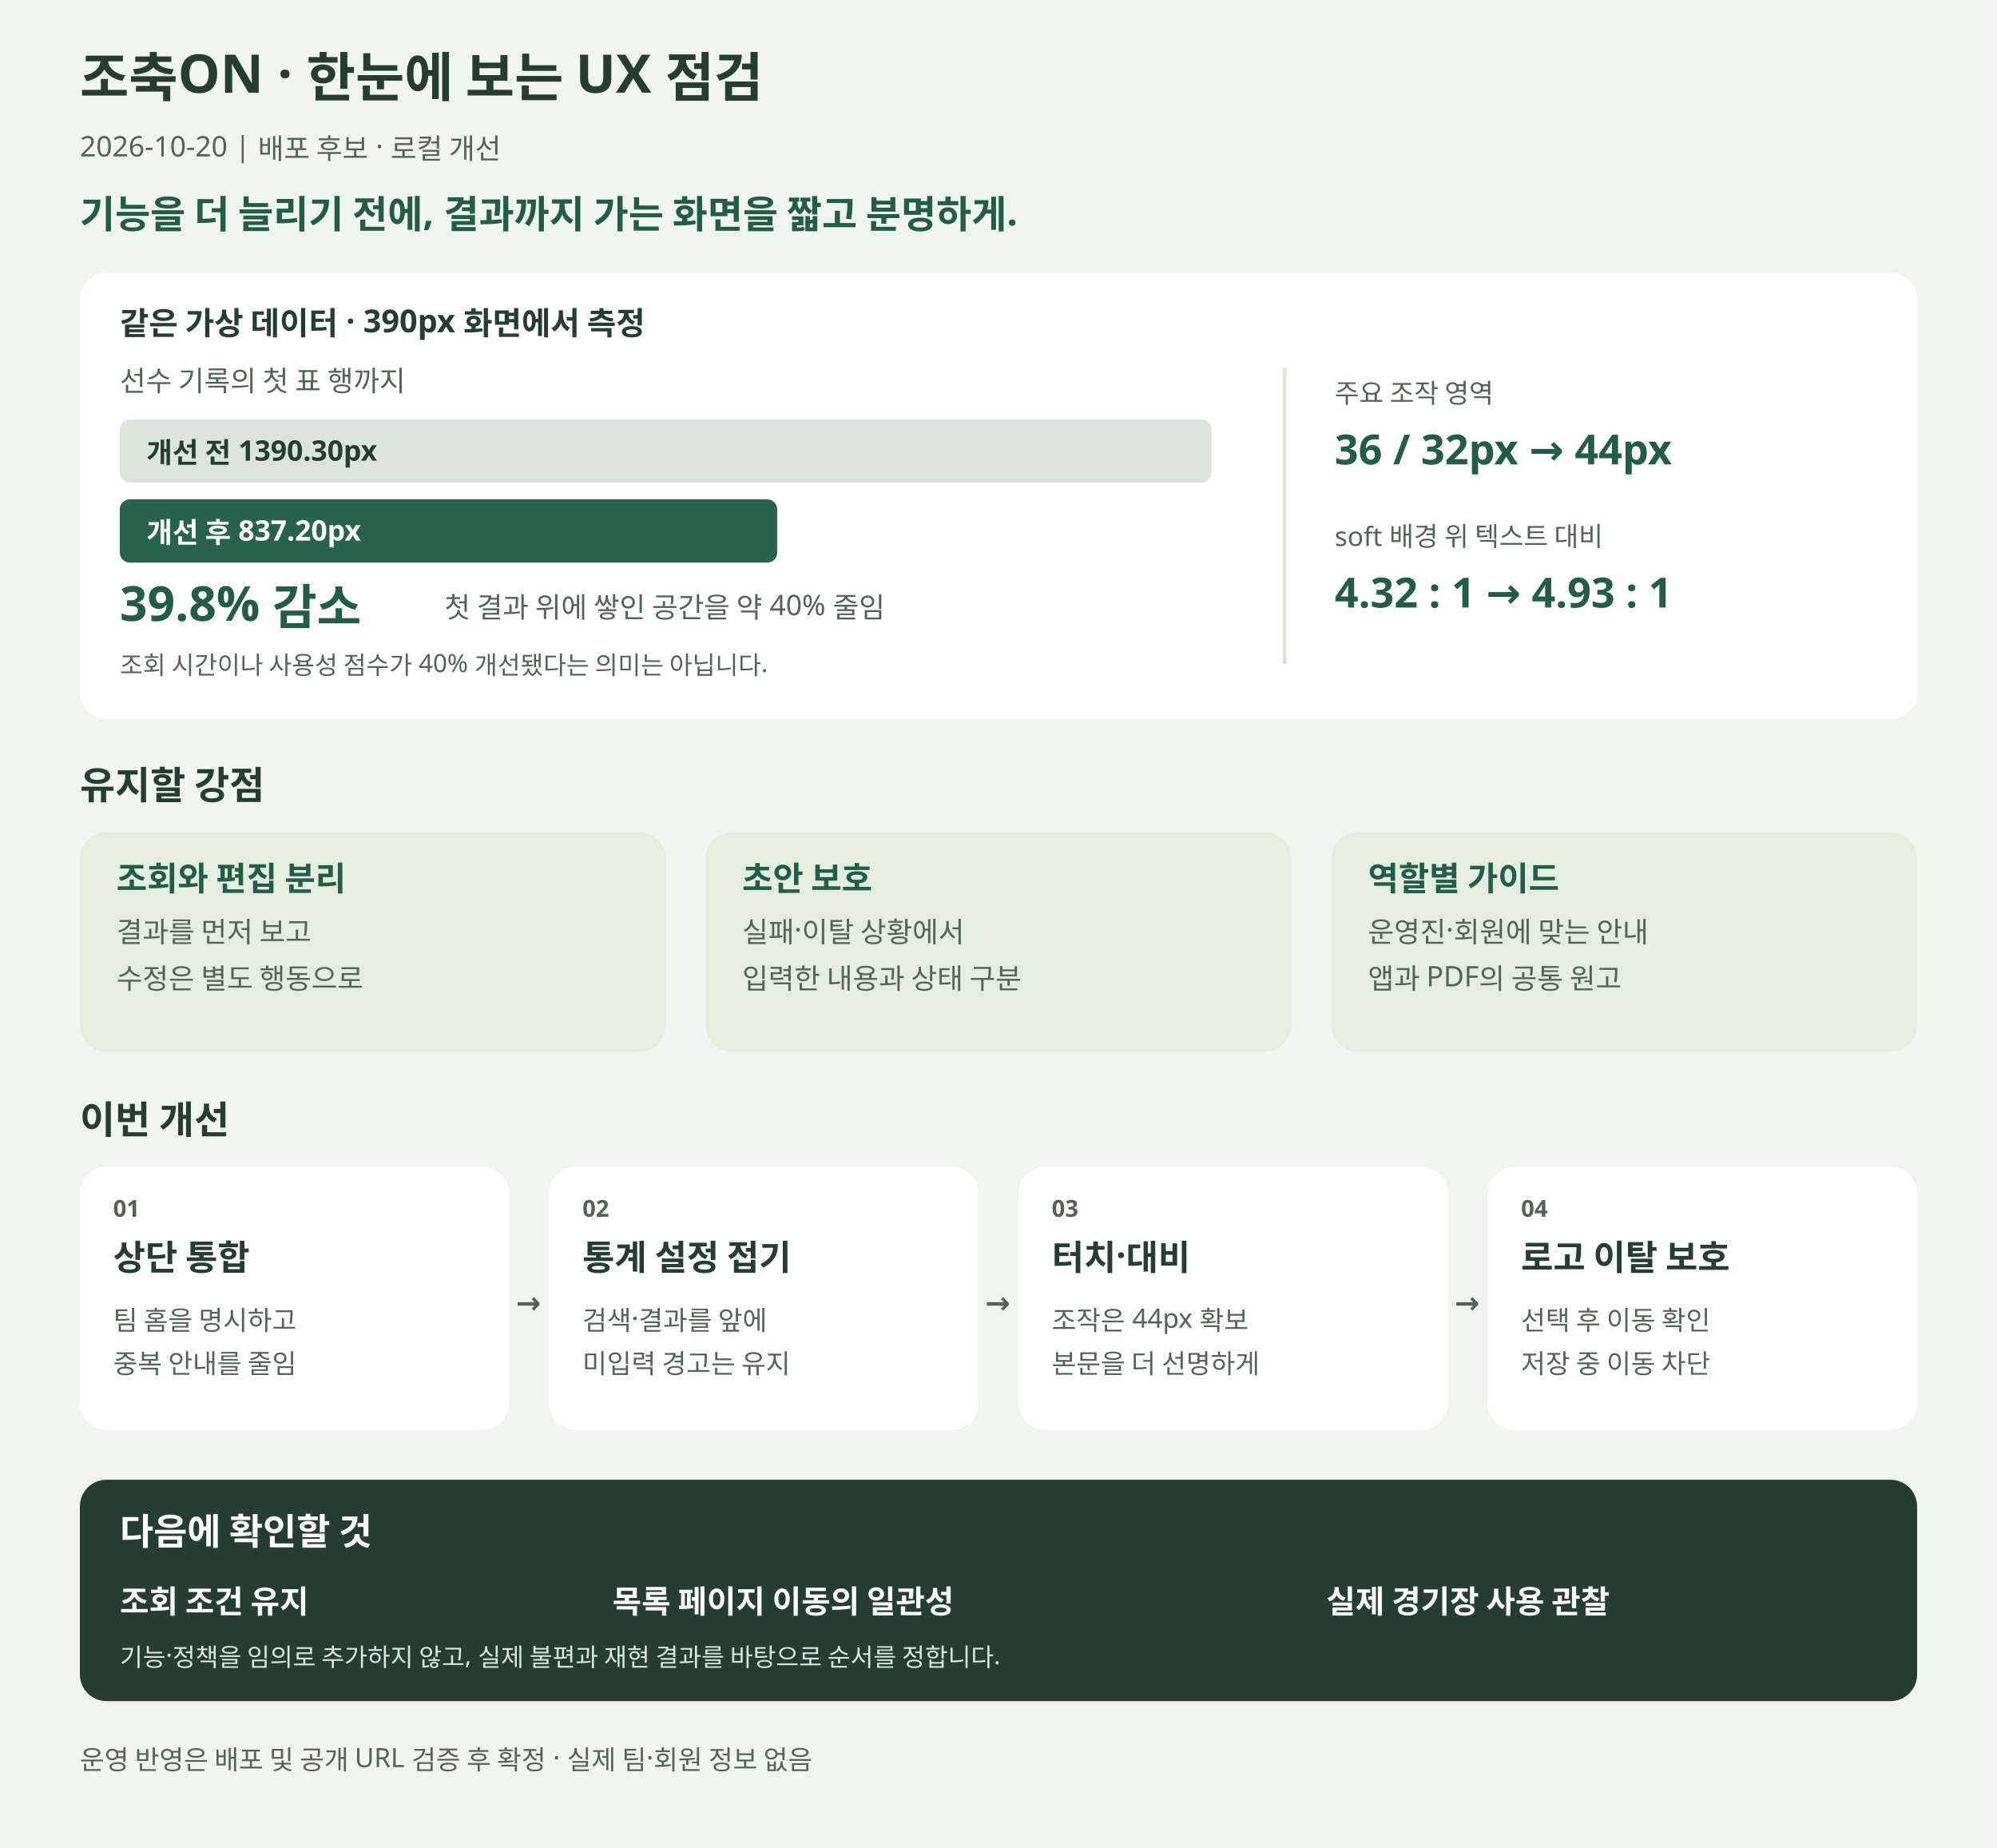
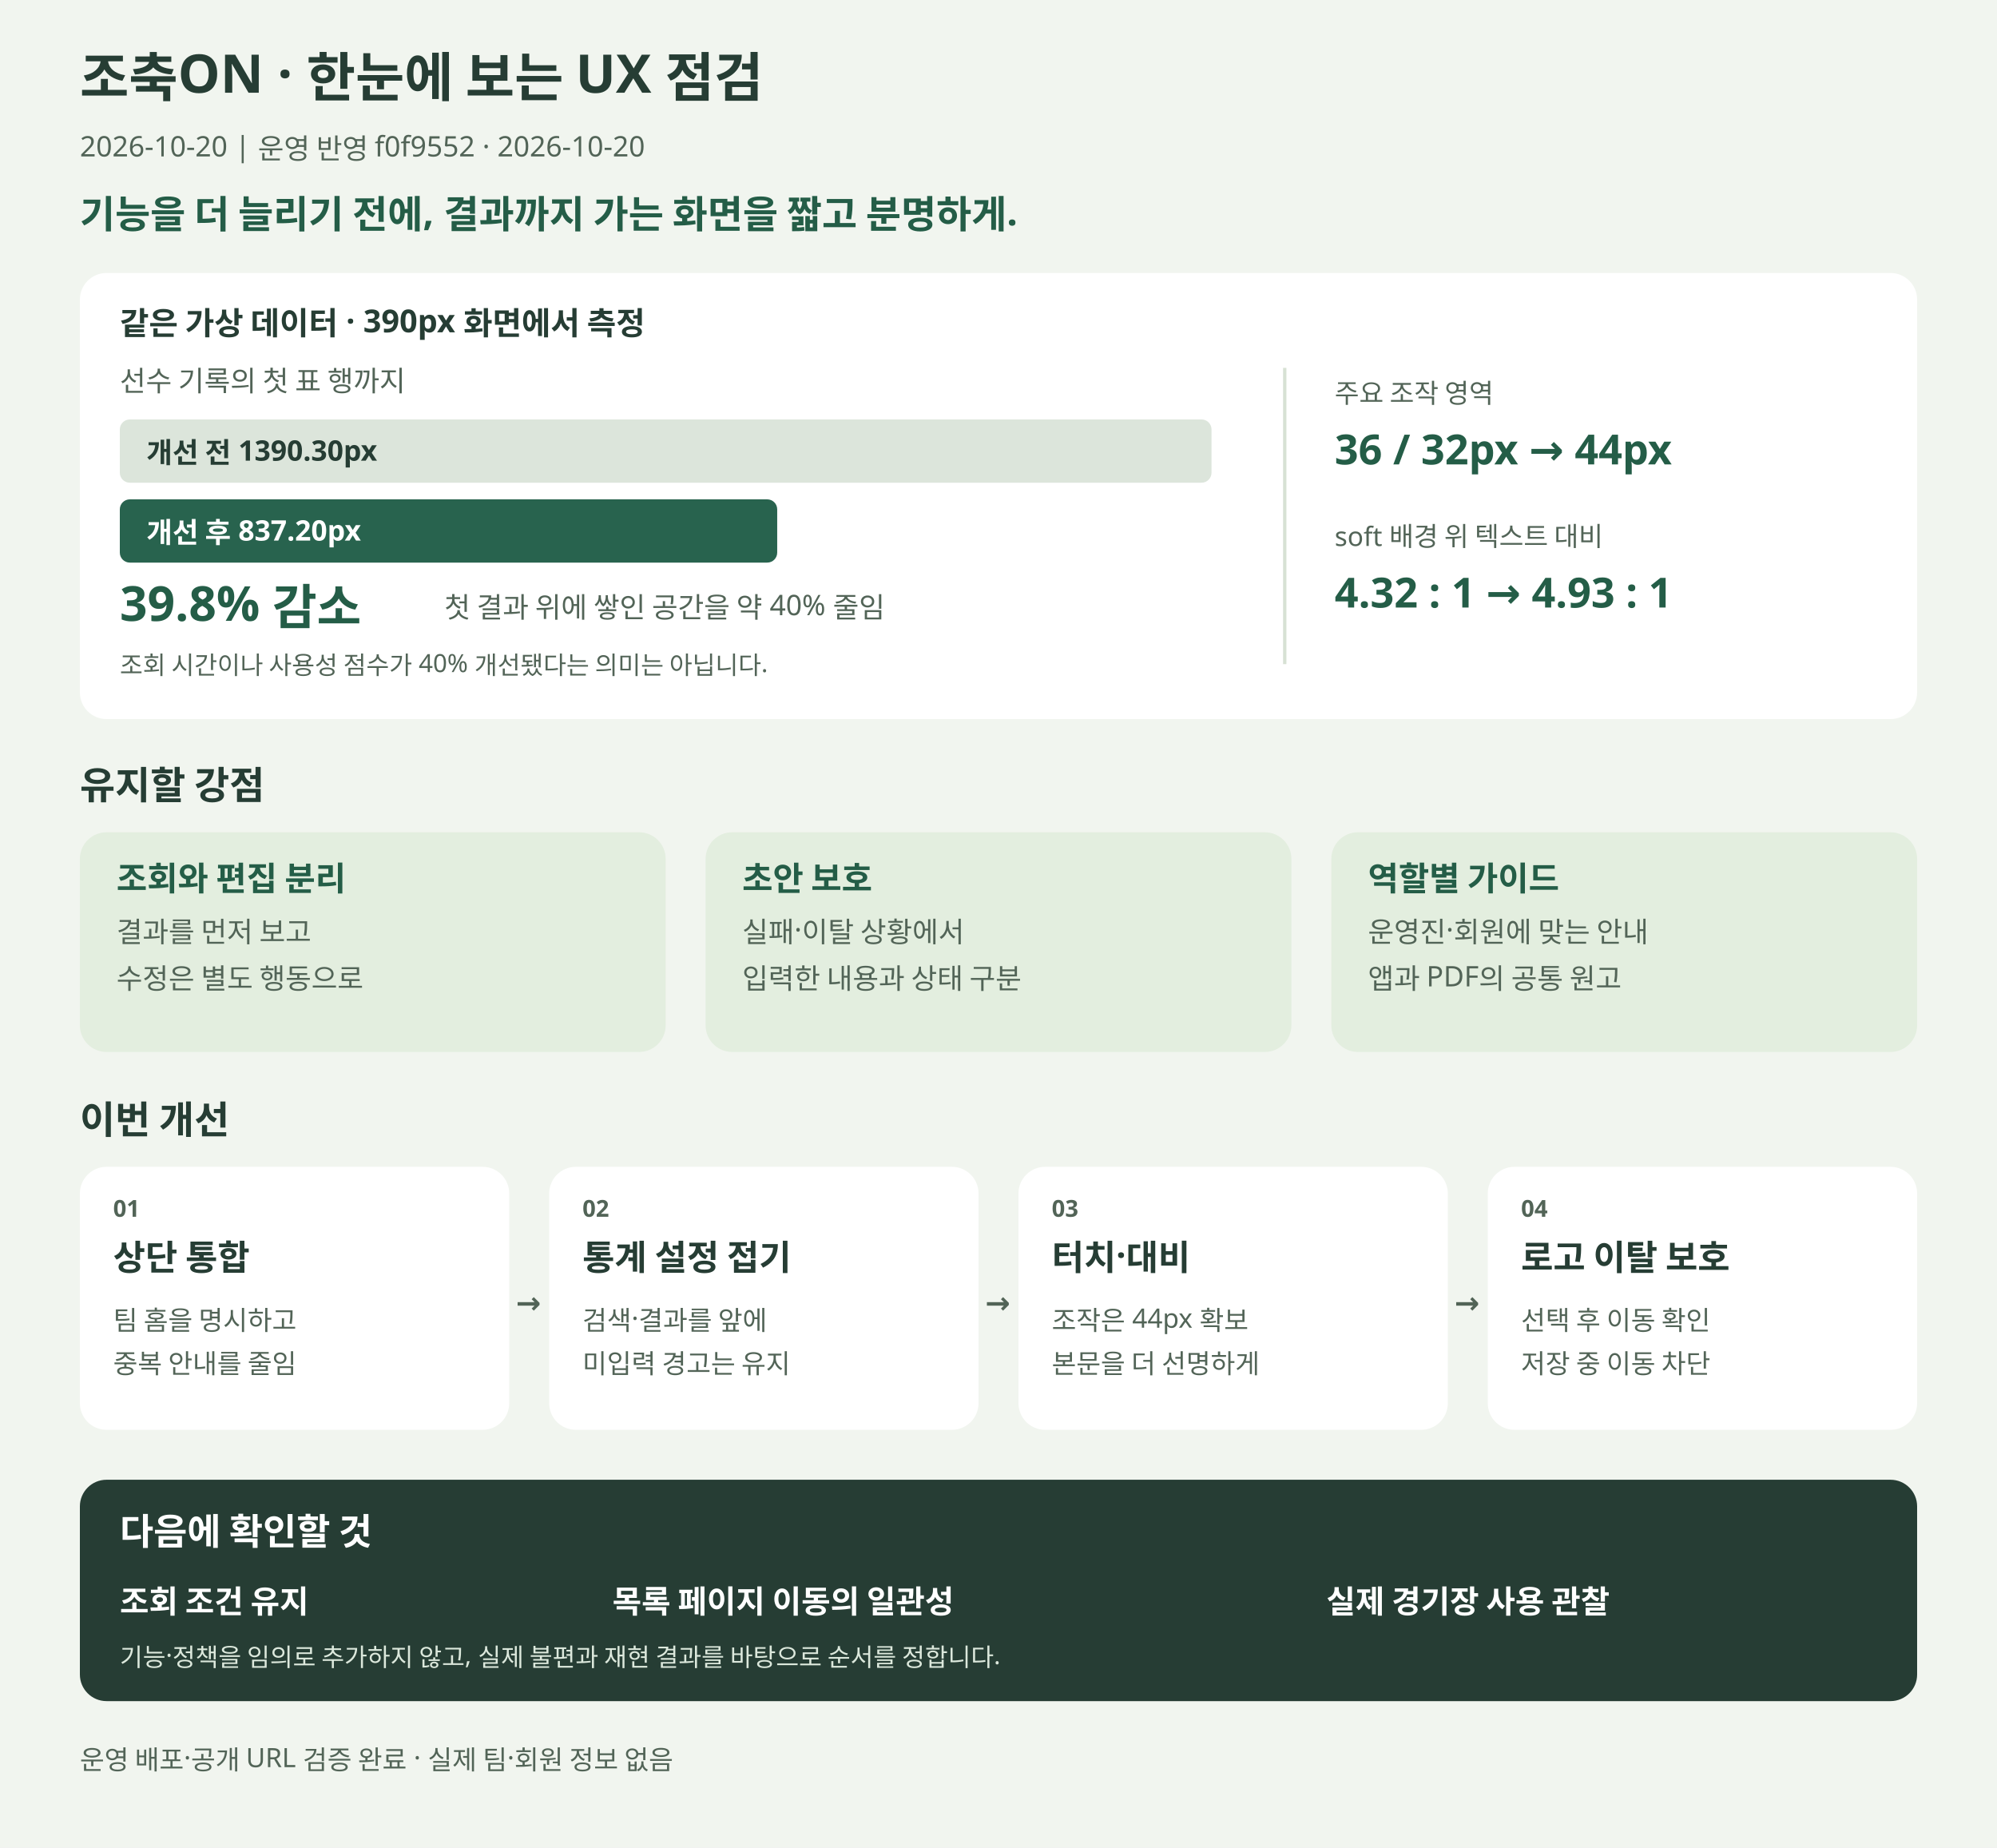
<svg xmlns="http://www.w3.org/2000/svg" width="1200" height="1110" viewBox="0 0 1200 1110" role="img" aria-labelledby="title description" font-family="'Malgun Gothic','Apple SD Gothic Neo',sans-serif">
  <rect x="0" y="0" width="1200" height="1110" rx="0" fill="#f1f5ef" />
  <text x="48" y="58" font-size="32" fill="#263d34" font-weight="800">조축ON · 한눈에 보는 UX 점검</text>
-   <text x="48" y="94" font-size="17" fill="#526457" font-weight="400">2026-10-20  |  배포 후보 · 로컬 개선</text>
+   <text x="48" y="94" font-size="17" fill="#526457" font-weight="400">2026-10-20  |  운영 반영 f0f9552 · 2026-10-20</text>
  <text x="48" y="137" font-size="23" fill="#245d47" font-weight="700">기능을 더 늘리기 전에, 결과까지 가는 화면을 짧고 분명하게.</text>
  <rect x="48" y="164" width="1104" height="268" rx="16" fill="#fff" />
  <text x="72" y="201" font-size="19" fill="#263d34" font-weight="700">같은 가상 데이터 · 390px 화면에서 측정</text>
  <text x="72" y="235" font-size="17" fill="#526457" font-weight="400">선수 기록의 첫 표 행까지</text>
  <rect x="72" y="252" width="656" height="38" rx="6" fill="#dce5db" />
  <text x="88" y="278" font-size="17" fill="#263d34" font-weight="700">개선 전  1390.30px</text>
  <rect x="72" y="300" width="395.025" height="38" rx="6" fill="#28634e" />
  <text x="88" y="326" font-size="17" fill="#fff" font-weight="700">개선 후  837.20px</text>
  <text x="72" y="373" font-size="29" fill="#245d47" font-weight="800">39.8% 감소</text>
  <text x="267" y="371" font-size="17" fill="#526457" font-weight="400">첫 결과 위에 쌓인 공간을 약 40% 줄임</text>
  <text x="72" y="405" font-size="15" fill="#526457" font-weight="400">조회 시간이나 사용성 점수가 40% 개선됐다는 의미는 아닙니다.</text>
  <path d="M772 221V399" stroke="#d7e1d4" stroke-width="2" />
  <text x="802" y="242" font-size="16" fill="#526457" font-weight="400">주요 조작 영역</text>
  <text x="802" y="279" font-size="25" fill="#245d47" font-weight="800">36 / 32px → 44px</text>
  <text x="802" y="328" font-size="16" fill="#526457" font-weight="400">soft 배경 위 텍스트 대비</text>
  <text x="802" y="365" font-size="25" fill="#245d47" font-weight="800">4.32 : 1 → 4.93 : 1</text>
  <text x="48" y="480" font-size="23" fill="#263d34" font-weight="800">유지할 강점</text>
  <rect x="48" y="500" width="352" height="132" rx="16" fill="#e3eedf" />
  <text x="70" y="535" font-size="20" fill="#245d47" font-weight="700">조회와 편집 분리</text>
  <text x="70" y="566" font-size="17" fill="#526457" font-weight="400">결과를 먼저 보고</text>
  <text x="70" y="594" font-size="17" fill="#526457" font-weight="400">수정은 별도 행동으로</text>
  <rect x="424" y="500" width="352" height="132" rx="16" fill="#e3eedf" />
  <text x="446" y="535" font-size="20" fill="#245d47" font-weight="700">초안 보호</text>
  <text x="446" y="566" font-size="17" fill="#526457" font-weight="400">실패·이탈 상황에서</text>
  <text x="446" y="594" font-size="17" fill="#526457" font-weight="400">입력한 내용과 상태 구분</text>
  <rect x="800" y="500" width="352" height="132" rx="16" fill="#e3eedf" />
  <text x="822" y="535" font-size="20" fill="#245d47" font-weight="700">역할별 가이드</text>
  <text x="822" y="566" font-size="17" fill="#526457" font-weight="400">운영진·회원에 맞는 안내</text>
  <text x="822" y="594" font-size="17" fill="#526457" font-weight="400">앱과 PDF의 공통 원고</text>
  <text x="48" y="681" font-size="23" fill="#263d34" font-weight="800">이번 개선</text>
  <rect x="48" y="701" width="258" height="158" rx="16" fill="#fff" />
  <text x="68" y="731" font-size="14" fill="#526457" font-weight="700">01</text>
  <text x="68" y="763" font-size="21" fill="#263d34" font-weight="800">상단 통합</text>
  <text x="68" y="799" font-size="16" fill="#526457" font-weight="400">팀 홈을 명시하고</text>
  <text x="68" y="825" font-size="16" fill="#526457" font-weight="400">중복 안내를 줄임</text>
  <text x="310" y="789" font-size="18" fill="#526457" font-weight="700">→</text>
  <rect x="330" y="701" width="258" height="158" rx="16" fill="#fff" />
  <text x="350" y="731" font-size="14" fill="#526457" font-weight="700">02</text>
  <text x="350" y="763" font-size="21" fill="#263d34" font-weight="800">통계 설정 접기</text>
  <text x="350" y="799" font-size="16" fill="#526457" font-weight="400">검색·결과를 앞에</text>
  <text x="350" y="825" font-size="16" fill="#526457" font-weight="400">미입력 경고는 유지</text>
  <text x="592" y="789" font-size="18" fill="#526457" font-weight="700">→</text>
  <rect x="612" y="701" width="258" height="158" rx="16" fill="#fff" />
  <text x="632" y="731" font-size="14" fill="#526457" font-weight="700">03</text>
  <text x="632" y="763" font-size="21" fill="#263d34" font-weight="800">터치·대비</text>
  <text x="632" y="799" font-size="16" fill="#526457" font-weight="400">조작은 44px 확보</text>
  <text x="632" y="825" font-size="16" fill="#526457" font-weight="400">본문을 더 선명하게</text>
  <text x="874" y="789" font-size="18" fill="#526457" font-weight="700">→</text>
  <rect x="894" y="701" width="258" height="158" rx="16" fill="#fff" />
  <text x="914" y="731" font-size="14" fill="#526457" font-weight="700">04</text>
  <text x="914" y="763" font-size="21" fill="#263d34" font-weight="800">로고 이탈 보호</text>
  <text x="914" y="799" font-size="16" fill="#526457" font-weight="400">선택 후 이동 확인</text>
  <text x="914" y="825" font-size="16" fill="#526457" font-weight="400">저장 중 이동 차단</text>
  <rect x="48" y="889" width="1104" height="133" rx="16" fill="#263d34" />
  <text x="72" y="928" font-size="22" fill="#fff" font-weight="800">다음에 확인할 것</text>
  <text x="72" y="969" font-size="19" fill="#fff" font-weight="600">조회 조건 유지</text>
  <text x="368" y="969" font-size="19" fill="#fff" font-weight="600">목록 페이지 이동의 일관성</text>
  <text x="797" y="969" font-size="19" fill="#fff" font-weight="600">실제 경기장 사용 관찰</text>
  <text x="72" y="1001" font-size="15" fill="#dce8dc" font-weight="400">기능·정책을 임의로 추가하지 않고, 실제 불편과 재현 결과를 바탕으로 순서를 정합니다.</text>
-   <text x="48" y="1063" font-size="16" fill="#526457" font-weight="400">운영 반영은 배포 및 공개 URL 검증 후 확정 · 실제 팀·회원 정보 없음</text>
+   <text x="48" y="1063" font-size="16" fill="#526457" font-weight="400">운영 배포·공개 URL 검증 완료 · 실제 팀·회원 정보 없음</text>
</svg>
